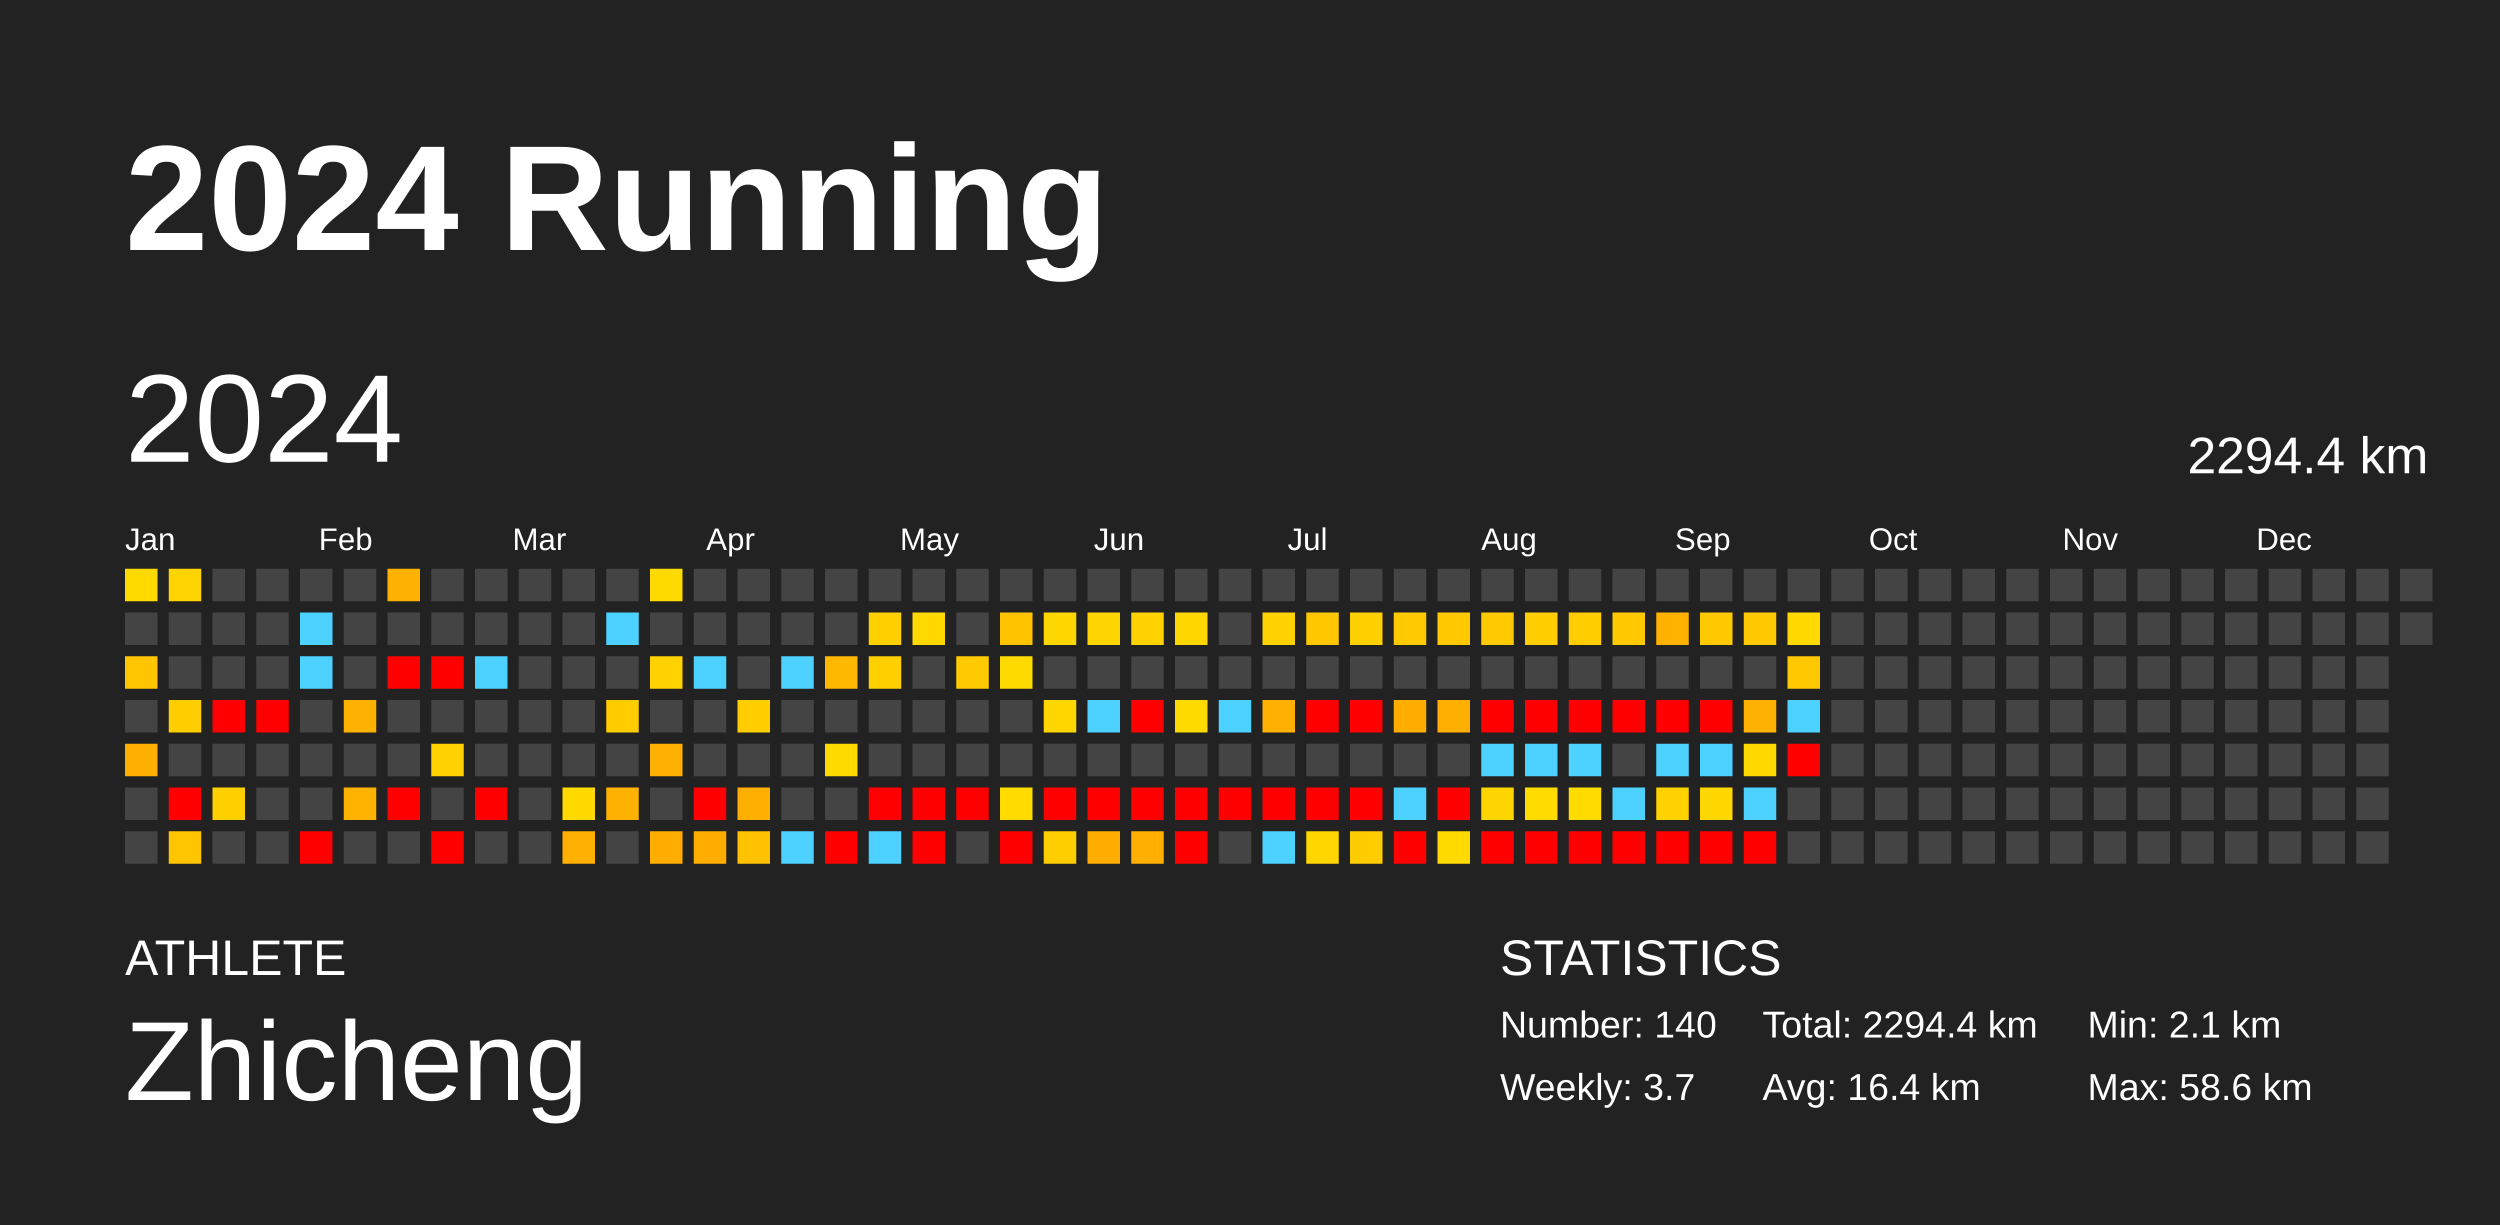
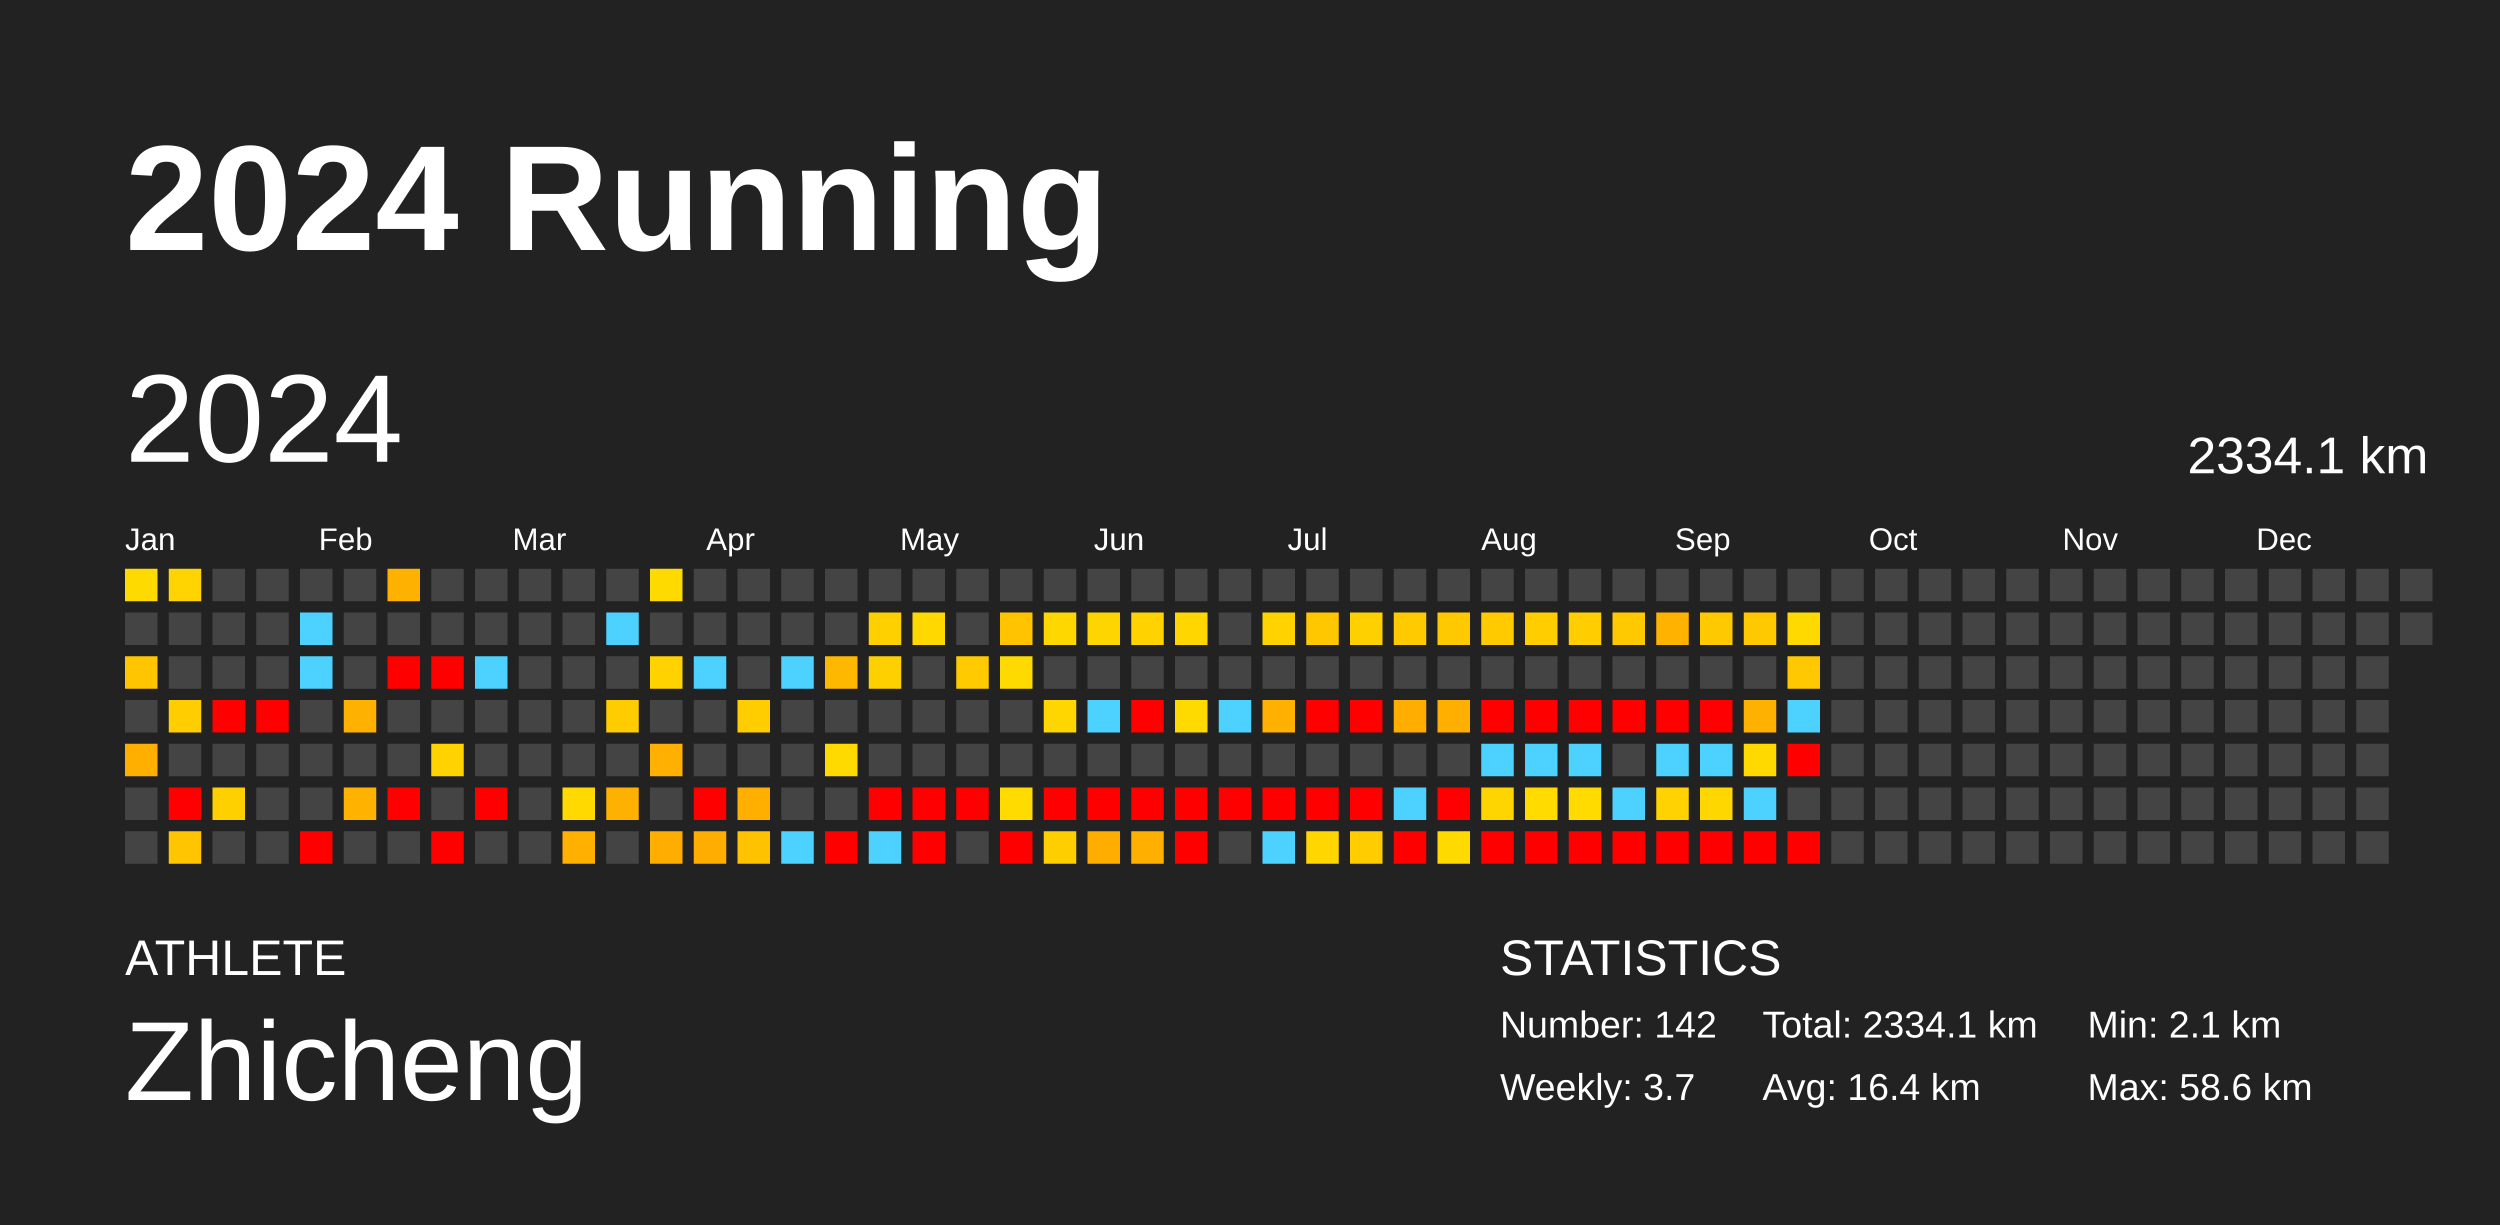
<svg xmlns="http://www.w3.org/2000/svg" baseProfile="full" height="98mm" version="1.1" viewBox="0,0,200,98" width="200mm">
  <defs />
  <rect fill="#222222" height="98" width="200" x="0" y="0" />
  <text fill="#FFFFFF" style="font-size:12px; font-family:Arial; font-weight:bold;" x="10" y="20">2024 Running</text>
  <text fill="#FFFFFF" style="font-size:4px; font-family:Arial" x="10" y="78">ATHLETE</text>
  <text fill="#FFFFFF" style="font-size:9px; font-family:Arial" x="10" y="88">Zhicheng</text>
  <text fill="#FFFFFF" style="font-size:4px; font-family:Arial" x="120" y="78">STATISTICS</text>
-   <text fill="#FFFFFF" style="font-size:3px; font-family:Arial" x="120" y="83">Number: 140</text>
+   <text fill="#FFFFFF" style="font-size:3px; font-family:Arial" x="120" y="83">Number: 142</text>
  <text fill="#FFFFFF" style="font-size:3px; font-family:Arial" x="120" y="88">Weekly: 3.7</text>
-   <text fill="#FFFFFF" style="font-size:3px; font-family:Arial" x="141" y="83">Total: 2294.4 km</text>
+   <text fill="#FFFFFF" style="font-size:3px; font-family:Arial" x="141" y="83">Total: 2334.1 km</text>
  <text fill="#FFFFFF" style="font-size:3px; font-family:Arial" x="141" y="88">Avg: 16.4 km</text>
  <text fill="#FFFFFF" style="font-size:3px; font-family:Arial" x="167" y="83">Min: 2.1 km</text>
  <text fill="#FFFFFF" style="font-size:3px; font-family:Arial" x="167" y="88">Max: 58.6 km</text>
  <text dominant-baseline="hanging" fill="#FFFFFF" style="font-size:10.0px; font-family:Arial;" x="10" y="30">2024</text>
-   <text dominant-baseline="hanging" fill="#FFFFFF" style="font-size:4.125px; font-family:Arial;" x="175" y="35">2294.4 km</text>
+   <text dominant-baseline="hanging" fill="#FFFFFF" style="font-size:4.125px; font-family:Arial;" x="175" y="35">2334.1 km</text>
  <text fill="#FFFFFF" style="font-size:2.5px; font-family:Arial" x="10.0" y="44">Jan</text>
  <text fill="#FFFFFF" style="font-size:2.5px; font-family:Arial" x="25.5" y="44">Feb</text>
  <text fill="#FFFFFF" style="font-size:2.5px; font-family:Arial" x="41.0" y="44">Mar</text>
  <text fill="#FFFFFF" style="font-size:2.5px; font-family:Arial" x="56.5" y="44">Apr</text>
  <text fill="#FFFFFF" style="font-size:2.5px; font-family:Arial" x="72.0" y="44">May</text>
  <text fill="#FFFFFF" style="font-size:2.5px; font-family:Arial" x="87.5" y="44">Jun</text>
  <text fill="#FFFFFF" style="font-size:2.5px; font-family:Arial" x="103.0" y="44">Jul</text>
  <text fill="#FFFFFF" style="font-size:2.5px; font-family:Arial" x="118.5" y="44">Aug</text>
  <text fill="#FFFFFF" style="font-size:2.5px; font-family:Arial" x="134.0" y="44">Sep</text>
  <text fill="#FFFFFF" style="font-size:2.5px; font-family:Arial" x="149.5" y="44">Oct</text>
  <text fill="#FFFFFF" style="font-size:2.5px; font-family:Arial" x="165.0" y="44">Nov</text>
  <text fill="#FFFFFF" style="font-size:2.5px; font-family:Arial" x="180.5" y="44">Dec</text>
  <rect fill="#ffda00" height="2.6" width="2.6" x="10.0" y="45.5" />
  <rect fill="#444444" height="2.6" width="2.6" x="10.0" y="49.0" />
  <rect fill="#ffc600" height="2.6" width="2.6" x="10.0" y="52.5" />
  <rect fill="#444444" height="2.6" width="2.6" x="10.0" y="56.0" />
  <rect fill="#ffaf00" height="2.6" width="2.6" x="10.0" y="59.5" />
  <rect fill="#444444" height="2.6" width="2.6" x="10.0" y="63.0" />
  <rect fill="#444444" height="2.6" width="2.6" x="10.0" y="66.5" />
  <rect fill="#ffd400" height="2.6" width="2.6" x="13.5" y="45.5" />
  <rect fill="#444444" height="2.6" width="2.6" x="13.5" y="49.0" />
  <rect fill="#444444" height="2.6" width="2.6" x="13.5" y="52.5" />
  <rect fill="#ffcd00" height="2.6" width="2.6" x="13.5" y="56.0" />
  <rect fill="#444444" height="2.6" width="2.6" x="13.5" y="59.5" />
  <rect fill="red" height="2.6" width="2.6" x="13.5" y="63.0" />
  <rect fill="#ffc500" height="2.6" width="2.6" x="13.5" y="66.5" />
  <rect fill="#444444" height="2.6" width="2.6" x="17.0" y="45.5" />
  <rect fill="#444444" height="2.6" width="2.6" x="17.0" y="49.0" />
  <rect fill="#444444" height="2.6" width="2.6" x="17.0" y="52.5" />
  <rect fill="red" height="2.6" width="2.6" x="17.0" y="56.0" />
  <rect fill="#444444" height="2.6" width="2.6" x="17.0" y="59.5" />
  <rect fill="#ffd000" height="2.6" width="2.6" x="17.0" y="63.0" />
  <rect fill="#444444" height="2.6" width="2.6" x="17.0" y="66.5" />
  <rect fill="#444444" height="2.6" width="2.6" x="20.5" y="45.5" />
  <rect fill="#444444" height="2.6" width="2.6" x="20.5" y="49.0" />
  <rect fill="#444444" height="2.6" width="2.6" x="20.5" y="52.5" />
  <rect fill="red" height="2.6" width="2.6" x="20.5" y="56.0" />
  <rect fill="#444444" height="2.6" width="2.6" x="20.5" y="59.5" />
  <rect fill="#444444" height="2.6" width="2.6" x="20.5" y="63.0" />
  <rect fill="#444444" height="2.6" width="2.6" x="20.5" y="66.5" />
  <rect fill="#444444" height="2.6" width="2.6" x="24.0" y="45.5" />
  <rect fill="#4dd2ff" height="2.6" width="2.6" x="24.0" y="49.0" />
  <rect fill="#4dd2ff" height="2.6" width="2.6" x="24.0" y="52.5" />
  <rect fill="#444444" height="2.6" width="2.6" x="24.0" y="56.0" />
  <rect fill="#444444" height="2.6" width="2.6" x="24.0" y="59.5" />
  <rect fill="#444444" height="2.6" width="2.6" x="24.0" y="63.0" />
  <rect fill="red" height="2.6" width="2.6" x="24.0" y="66.5" />
  <rect fill="#444444" height="2.6" width="2.6" x="27.5" y="45.5" />
  <rect fill="#444444" height="2.6" width="2.6" x="27.5" y="49.0" />
  <rect fill="#444444" height="2.6" width="2.6" x="27.5" y="52.5" />
  <rect fill="#ffb100" height="2.6" width="2.6" x="27.5" y="56.0" />
  <rect fill="#444444" height="2.6" width="2.6" x="27.5" y="59.5" />
  <rect fill="#ffb300" height="2.6" width="2.6" x="27.5" y="63.0" />
  <rect fill="#444444" height="2.6" width="2.6" x="27.5" y="66.5" />
  <rect fill="#ffb100" height="2.6" width="2.6" x="31.0" y="45.5" />
  <rect fill="#444444" height="2.6" width="2.6" x="31.0" y="49.0" />
  <rect fill="red" height="2.6" width="2.6" x="31.0" y="52.5" />
  <rect fill="#444444" height="2.6" width="2.6" x="31.0" y="56.0" />
  <rect fill="#444444" height="2.6" width="2.6" x="31.0" y="59.5" />
  <rect fill="red" height="2.6" width="2.6" x="31.0" y="63.0" />
  <rect fill="#444444" height="2.6" width="2.6" x="31.0" y="66.5" />
  <rect fill="#444444" height="2.6" width="2.6" x="34.5" y="45.5" />
  <rect fill="#444444" height="2.6" width="2.6" x="34.5" y="49.0" />
  <rect fill="red" height="2.6" width="2.6" x="34.5" y="52.5" />
  <rect fill="#444444" height="2.6" width="2.6" x="34.5" y="56.0" />
  <rect fill="#ffd200" height="2.6" width="2.6" x="34.5" y="59.5" />
  <rect fill="#444444" height="2.6" width="2.6" x="34.5" y="63.0" />
  <rect fill="red" height="2.6" width="2.6" x="34.5" y="66.5" />
  <rect fill="#444444" height="2.6" width="2.6" x="38.0" y="45.5" />
  <rect fill="#444444" height="2.6" width="2.6" x="38.0" y="49.0" />
  <rect fill="#4dd2ff" height="2.6" width="2.6" x="38.0" y="52.5" />
  <rect fill="#444444" height="2.6" width="2.6" x="38.0" y="56.0" />
  <rect fill="#444444" height="2.6" width="2.6" x="38.0" y="59.5" />
  <rect fill="red" height="2.6" width="2.6" x="38.0" y="63.0" />
  <rect fill="#444444" height="2.6" width="2.6" x="38.0" y="66.5" />
  <rect fill="#444444" height="2.6" width="2.6" x="41.5" y="45.5" />
  <rect fill="#444444" height="2.6" width="2.6" x="41.5" y="49.0" />
  <rect fill="#444444" height="2.6" width="2.6" x="41.5" y="52.5" />
  <rect fill="#444444" height="2.6" width="2.6" x="41.5" y="56.0" />
  <rect fill="#444444" height="2.6" width="2.6" x="41.5" y="59.5" />
  <rect fill="#444444" height="2.6" width="2.6" x="41.5" y="63.0" />
  <rect fill="#444444" height="2.6" width="2.6" x="41.5" y="66.5" />
  <rect fill="#444444" height="2.6" width="2.6" x="45.0" y="45.5" />
  <rect fill="#444444" height="2.6" width="2.6" x="45.0" y="49.0" />
  <rect fill="#444444" height="2.6" width="2.6" x="45.0" y="52.5" />
  <rect fill="#444444" height="2.6" width="2.6" x="45.0" y="56.0" />
  <rect fill="#444444" height="2.6" width="2.6" x="45.0" y="59.5" />
  <rect fill="#ffd900" height="2.6" width="2.6" x="45.0" y="63.0" />
  <rect fill="#ffb000" height="2.6" width="2.6" x="45.0" y="66.5" />
  <rect fill="#444444" height="2.6" width="2.6" x="48.5" y="45.5" />
  <rect fill="#4dd2ff" height="2.6" width="2.6" x="48.5" y="49.0" />
  <rect fill="#444444" height="2.6" width="2.6" x="48.5" y="52.5" />
  <rect fill="#ffcc00" height="2.6" width="2.6" x="48.5" y="56.0" />
  <rect fill="#444444" height="2.6" width="2.6" x="48.5" y="59.5" />
  <rect fill="#ffb100" height="2.6" width="2.6" x="48.5" y="63.0" />
  <rect fill="#444444" height="2.6" width="2.6" x="48.5" y="66.5" />
  <rect fill="#ffda00" height="2.6" width="2.6" x="52.0" y="45.5" />
  <rect fill="#444444" height="2.6" width="2.6" x="52.0" y="49.0" />
  <rect fill="#ffd200" height="2.6" width="2.6" x="52.0" y="52.5" />
  <rect fill="#444444" height="2.6" width="2.6" x="52.0" y="56.0" />
  <rect fill="#ffb000" height="2.6" width="2.6" x="52.0" y="59.5" />
  <rect fill="#444444" height="2.6" width="2.6" x="52.0" y="63.0" />
  <rect fill="#ffae00" height="2.6" width="2.6" x="52.0" y="66.5" />
  <rect fill="#444444" height="2.6" width="2.6" x="55.5" y="45.5" />
  <rect fill="#444444" height="2.6" width="2.6" x="55.5" y="49.0" />
  <rect fill="#4dd2ff" height="2.6" width="2.6" x="55.5" y="52.5" />
  <rect fill="#444444" height="2.6" width="2.6" x="55.5" y="56.0" />
  <rect fill="#444444" height="2.6" width="2.6" x="55.5" y="59.5" />
  <rect fill="red" height="2.6" width="2.6" x="55.5" y="63.0" />
  <rect fill="#ffae00" height="2.6" width="2.6" x="55.5" y="66.5" />
  <rect fill="#444444" height="2.6" width="2.6" x="59.0" y="45.5" />
  <rect fill="#444444" height="2.6" width="2.6" x="59.0" y="49.0" />
  <rect fill="#444444" height="2.6" width="2.6" x="59.0" y="52.5" />
  <rect fill="#ffcd00" height="2.6" width="2.6" x="59.0" y="56.0" />
  <rect fill="#444444" height="2.6" width="2.6" x="59.0" y="59.5" />
  <rect fill="#ffaf00" height="2.6" width="2.6" x="59.0" y="63.0" />
  <rect fill="#ffc200" height="2.6" width="2.6" x="59.0" y="66.5" />
  <rect fill="#444444" height="2.6" width="2.6" x="62.5" y="45.5" />
  <rect fill="#444444" height="2.6" width="2.6" x="62.5" y="49.0" />
  <rect fill="#4dd2ff" height="2.6" width="2.6" x="62.5" y="52.5" />
  <rect fill="#444444" height="2.6" width="2.6" x="62.5" y="56.0" />
  <rect fill="#444444" height="2.6" width="2.6" x="62.5" y="59.5" />
  <rect fill="#444444" height="2.6" width="2.6" x="62.5" y="63.0" />
  <rect fill="#4dd2ff" height="2.6" width="2.6" x="62.5" y="66.5" />
  <rect fill="#444444" height="2.6" width="2.6" x="66.0" y="45.5" />
  <rect fill="#444444" height="2.6" width="2.6" x="66.0" y="49.0" />
  <rect fill="#ffb800" height="2.6" width="2.6" x="66.0" y="52.5" />
  <rect fill="#444444" height="2.6" width="2.6" x="66.0" y="56.0" />
  <rect fill="#ffda00" height="2.6" width="2.6" x="66.0" y="59.5" />
  <rect fill="#444444" height="2.6" width="2.6" x="66.0" y="63.0" />
  <rect fill="red" height="2.6" width="2.6" x="66.0" y="66.5" />
  <rect fill="#444444" height="2.6" width="2.6" x="69.5" y="45.5" />
  <rect fill="#ffd000" height="2.6" width="2.6" x="69.5" y="49.0" />
  <rect fill="#ffd000" height="2.6" width="2.6" x="69.5" y="52.5" />
  <rect fill="#444444" height="2.6" width="2.6" x="69.5" y="56.0" />
  <rect fill="#444444" height="2.6" width="2.6" x="69.5" y="59.5" />
  <rect fill="red" height="2.6" width="2.6" x="69.5" y="63.0" />
  <rect fill="#4dd2ff" height="2.6" width="2.6" x="69.5" y="66.5" />
  <rect fill="#444444" height="2.6" width="2.6" x="73.0" y="45.5" />
  <rect fill="#ffd800" height="2.6" width="2.6" x="73.0" y="49.0" />
  <rect fill="#444444" height="2.6" width="2.6" x="73.0" y="52.5" />
  <rect fill="#444444" height="2.6" width="2.6" x="73.0" y="56.0" />
  <rect fill="#444444" height="2.6" width="2.6" x="73.0" y="59.5" />
  <rect fill="red" height="2.6" width="2.6" x="73.0" y="63.0" />
  <rect fill="red" height="2.6" width="2.6" x="73.0" y="66.5" />
  <rect fill="#444444" height="2.6" width="2.6" x="76.5" y="45.5" />
  <rect fill="#444444" height="2.6" width="2.6" x="76.5" y="49.0" />
  <rect fill="#ffcb00" height="2.6" width="2.6" x="76.5" y="52.5" />
  <rect fill="#444444" height="2.6" width="2.6" x="76.5" y="56.0" />
  <rect fill="#444444" height="2.6" width="2.6" x="76.5" y="59.5" />
  <rect fill="red" height="2.6" width="2.6" x="76.5" y="63.0" />
  <rect fill="#444444" height="2.6" width="2.6" x="76.5" y="66.5" />
  <rect fill="#444444" height="2.6" width="2.6" x="80.0" y="45.5" />
  <rect fill="#ffc300" height="2.6" width="2.6" x="80.0" y="49.0" />
  <rect fill="#ffda00" height="2.6" width="2.6" x="80.0" y="52.5" />
  <rect fill="#444444" height="2.6" width="2.6" x="80.0" y="56.0" />
  <rect fill="#444444" height="2.6" width="2.6" x="80.0" y="59.5" />
  <rect fill="#ffdb00" height="2.6" width="2.6" x="80.0" y="63.0" />
  <rect fill="red" height="2.6" width="2.6" x="80.0" y="66.5" />
  <rect fill="#444444" height="2.6" width="2.6" x="83.5" y="45.5" />
  <rect fill="#ffd700" height="2.6" width="2.6" x="83.5" y="49.0" />
  <rect fill="#444444" height="2.6" width="2.6" x="83.5" y="52.5" />
  <rect fill="#ffd600" height="2.6" width="2.6" x="83.5" y="56.0" />
  <rect fill="#444444" height="2.6" width="2.6" x="83.5" y="59.5" />
  <rect fill="red" height="2.6" width="2.6" x="83.5" y="63.0" />
  <rect fill="#ffce00" height="2.6" width="2.6" x="83.5" y="66.5" />
  <rect fill="#444444" height="2.6" width="2.6" x="87.0" y="45.5" />
  <rect fill="#ffd500" height="2.6" width="2.6" x="87.0" y="49.0" />
  <rect fill="#444444" height="2.6" width="2.6" x="87.0" y="52.5" />
  <rect fill="#4dd2ff" height="2.6" width="2.6" x="87.0" y="56.0" />
  <rect fill="#444444" height="2.6" width="2.6" x="87.0" y="59.5" />
  <rect fill="red" height="2.6" width="2.6" x="87.0" y="63.0" />
  <rect fill="#ffae00" height="2.6" width="2.6" x="87.0" y="66.5" />
  <rect fill="#444444" height="2.6" width="2.6" x="90.5" y="45.5" />
  <rect fill="#ffd200" height="2.6" width="2.6" x="90.5" y="49.0" />
  <rect fill="#444444" height="2.6" width="2.6" x="90.5" y="52.5" />
  <rect fill="red" height="2.6" width="2.6" x="90.5" y="56.0" />
  <rect fill="#444444" height="2.6" width="2.6" x="90.5" y="59.5" />
  <rect fill="red" height="2.6" width="2.6" x="90.5" y="63.0" />
  <rect fill="#ffaf00" height="2.6" width="2.6" x="90.5" y="66.5" />
  <rect fill="#444444" height="2.6" width="2.6" x="94.0" y="45.5" />
  <rect fill="#ffd600" height="2.6" width="2.6" x="94.0" y="49.0" />
  <rect fill="#444444" height="2.6" width="2.6" x="94.0" y="52.5" />
  <rect fill="#ffda00" height="2.6" width="2.6" x="94.0" y="56.0" />
  <rect fill="#444444" height="2.6" width="2.6" x="94.0" y="59.5" />
  <rect fill="red" height="2.6" width="2.6" x="94.0" y="63.0" />
  <rect fill="red" height="2.6" width="2.6" x="94.0" y="66.5" />
  <rect fill="#444444" height="2.6" width="2.6" x="97.5" y="45.5" />
  <rect fill="#444444" height="2.6" width="2.6" x="97.5" y="49.0" />
  <rect fill="#444444" height="2.6" width="2.6" x="97.5" y="52.5" />
  <rect fill="#4dd2ff" height="2.6" width="2.6" x="97.5" y="56.0" />
  <rect fill="#444444" height="2.6" width="2.6" x="97.5" y="59.5" />
  <rect fill="red" height="2.6" width="2.6" x="97.5" y="63.0" />
  <rect fill="#444444" height="2.6" width="2.6" x="97.5" y="66.5" />
  <rect fill="#444444" height="2.6" width="2.6" x="101.0" y="45.5" />
  <rect fill="#ffd200" height="2.6" width="2.6" x="101.0" y="49.0" />
  <rect fill="#444444" height="2.6" width="2.6" x="101.0" y="52.5" />
  <rect fill="#ffb000" height="2.6" width="2.6" x="101.0" y="56.0" />
  <rect fill="#444444" height="2.6" width="2.6" x="101.0" y="59.5" />
  <rect fill="red" height="2.6" width="2.6" x="101.0" y="63.0" />
  <rect fill="#4dd2ff" height="2.6" width="2.6" x="101.0" y="66.5" />
  <rect fill="#444444" height="2.6" width="2.6" x="104.5" y="45.5" />
  <rect fill="#ffc700" height="2.6" width="2.6" x="104.5" y="49.0" />
  <rect fill="#444444" height="2.6" width="2.6" x="104.5" y="52.5" />
  <rect fill="red" height="2.6" width="2.6" x="104.5" y="56.0" />
  <rect fill="#444444" height="2.6" width="2.6" x="104.5" y="59.5" />
  <rect fill="red" height="2.6" width="2.6" x="104.5" y="63.0" />
  <rect fill="#ffd600" height="2.6" width="2.6" x="104.5" y="66.5" />
  <rect fill="#444444" height="2.6" width="2.6" x="108.0" y="45.5" />
  <rect fill="#ffd000" height="2.6" width="2.6" x="108.0" y="49.0" />
  <rect fill="#444444" height="2.6" width="2.6" x="108.0" y="52.5" />
  <rect fill="red" height="2.6" width="2.6" x="108.0" y="56.0" />
  <rect fill="#444444" height="2.6" width="2.6" x="108.0" y="59.5" />
  <rect fill="red" height="2.6" width="2.6" x="108.0" y="63.0" />
  <rect fill="#ffcc00" height="2.6" width="2.6" x="108.0" y="66.5" />
  <rect fill="#444444" height="2.6" width="2.6" x="111.5" y="45.5" />
  <rect fill="#ffcb00" height="2.6" width="2.6" x="111.5" y="49.0" />
  <rect fill="#444444" height="2.6" width="2.6" x="111.5" y="52.5" />
  <rect fill="#ffae00" height="2.6" width="2.6" x="111.5" y="56.0" />
  <rect fill="#444444" height="2.6" width="2.6" x="111.5" y="59.5" />
  <rect fill="#4dd2ff" height="2.6" width="2.6" x="111.5" y="63.0" />
  <rect fill="red" height="2.6" width="2.6" x="111.5" y="66.5" />
  <rect fill="#444444" height="2.6" width="2.6" x="115.0" y="45.5" />
  <rect fill="#ffc900" height="2.6" width="2.6" x="115.0" y="49.0" />
  <rect fill="#444444" height="2.6" width="2.6" x="115.0" y="52.5" />
  <rect fill="#ffaf00" height="2.6" width="2.6" x="115.0" y="56.0" />
  <rect fill="#444444" height="2.6" width="2.6" x="115.0" y="59.5" />
  <rect fill="red" height="2.6" width="2.6" x="115.0" y="63.0" />
  <rect fill="#ffda00" height="2.6" width="2.6" x="115.0" y="66.5" />
  <rect fill="#444444" height="2.6" width="2.6" x="118.5" y="45.5" />
  <rect fill="#ffca00" height="2.6" width="2.6" x="118.5" y="49.0" />
  <rect fill="#444444" height="2.6" width="2.6" x="118.5" y="52.5" />
  <rect fill="red" height="2.6" width="2.6" x="118.5" y="56.0" />
  <rect fill="#4dd2ff" height="2.6" width="2.6" x="118.5" y="59.5" />
  <rect fill="#ffd500" height="2.6" width="2.6" x="118.5" y="63.0" />
  <rect fill="red" height="2.6" width="2.6" x="118.5" y="66.5" />
  <rect fill="#444444" height="2.6" width="2.6" x="122.0" y="45.5" />
  <rect fill="#ffcd00" height="2.6" width="2.6" x="122.0" y="49.0" />
  <rect fill="#444444" height="2.6" width="2.6" x="122.0" y="52.5" />
  <rect fill="red" height="2.6" width="2.6" x="122.0" y="56.0" />
  <rect fill="#4dd2ff" height="2.6" width="2.6" x="122.0" y="59.5" />
  <rect fill="#ffdb00" height="2.6" width="2.6" x="122.0" y="63.0" />
  <rect fill="red" height="2.6" width="2.6" x="122.0" y="66.5" />
  <rect fill="#444444" height="2.6" width="2.6" x="125.5" y="45.5" />
  <rect fill="#ffcd00" height="2.6" width="2.6" x="125.5" y="49.0" />
  <rect fill="#444444" height="2.6" width="2.6" x="125.5" y="52.5" />
  <rect fill="red" height="2.6" width="2.6" x="125.5" y="56.0" />
  <rect fill="#4dd2ff" height="2.6" width="2.6" x="125.5" y="59.5" />
  <rect fill="#ffdb00" height="2.6" width="2.6" x="125.5" y="63.0" />
  <rect fill="red" height="2.6" width="2.6" x="125.5" y="66.5" />
  <rect fill="#444444" height="2.6" width="2.6" x="129.0" y="45.5" />
  <rect fill="#ffc900" height="2.6" width="2.6" x="129.0" y="49.0" />
  <rect fill="#444444" height="2.6" width="2.6" x="129.0" y="52.5" />
  <rect fill="red" height="2.6" width="2.6" x="129.0" y="56.0" />
  <rect fill="#444444" height="2.6" width="2.6" x="129.0" y="59.5" />
  <rect fill="#4dd2ff" height="2.6" width="2.6" x="129.0" y="63.0" />
  <rect fill="red" height="2.6" width="2.6" x="129.0" y="66.5" />
  <rect fill="#444444" height="2.6" width="2.6" x="132.5" y="45.5" />
  <rect fill="#ffb200" height="2.6" width="2.6" x="132.5" y="49.0" />
  <rect fill="#444444" height="2.6" width="2.6" x="132.5" y="52.5" />
  <rect fill="red" height="2.6" width="2.6" x="132.5" y="56.0" />
  <rect fill="#4dd2ff" height="2.6" width="2.6" x="132.5" y="59.5" />
  <rect fill="#ffd200" height="2.6" width="2.6" x="132.5" y="63.0" />
  <rect fill="red" height="2.6" width="2.6" x="132.5" y="66.5" />
  <rect fill="#444444" height="2.6" width="2.6" x="136.0" y="45.5" />
  <rect fill="#ffc900" height="2.6" width="2.6" x="136.0" y="49.0" />
  <rect fill="#444444" height="2.6" width="2.6" x="136.0" y="52.5" />
  <rect fill="red" height="2.6" width="2.6" x="136.0" y="56.0" />
  <rect fill="#4dd2ff" height="2.6" width="2.6" x="136.0" y="59.5" />
  <rect fill="#ffd700" height="2.6" width="2.6" x="136.0" y="63.0" />
  <rect fill="red" height="2.6" width="2.6" x="136.0" y="66.5" />
  <rect fill="#444444" height="2.6" width="2.6" x="139.5" y="45.5" />
  <rect fill="#ffc900" height="2.6" width="2.6" x="139.5" y="49.0" />
  <rect fill="#444444" height="2.6" width="2.6" x="139.5" y="52.5" />
  <rect fill="#ffb100" height="2.6" width="2.6" x="139.5" y="56.0" />
  <rect fill="#ffd900" height="2.6" width="2.6" x="139.5" y="59.5" />
  <rect fill="#4dd2ff" height="2.6" width="2.6" x="139.5" y="63.0" />
  <rect fill="red" height="2.6" width="2.6" x="139.5" y="66.5" />
  <rect fill="#444444" height="2.6" width="2.6" x="143.0" y="45.5" />
  <rect fill="#ffd900" height="2.6" width="2.6" x="143.0" y="49.0" />
  <rect fill="#ffc800" height="2.6" width="2.6" x="143.0" y="52.5" />
  <rect fill="#4dd2ff" height="2.6" width="2.6" x="143.0" y="56.0" />
  <rect fill="red" height="2.6" width="2.6" x="143.0" y="59.5" />
  <rect fill="#444444" height="2.6" width="2.6" x="143.0" y="63.0" />
-   <rect fill="#444444" height="2.6" width="2.6" x="143.0" y="66.5" />
+   <rect fill="red" height="2.6" width="2.6" x="143.0" y="66.5" />
  <rect fill="#444444" height="2.6" width="2.6" x="146.5" y="45.5" />
  <rect fill="#444444" height="2.6" width="2.6" x="146.5" y="49.0" />
  <rect fill="#444444" height="2.6" width="2.6" x="146.5" y="52.5" />
  <rect fill="#444444" height="2.6" width="2.6" x="146.5" y="56.0" />
  <rect fill="#444444" height="2.6" width="2.6" x="146.5" y="59.5" />
  <rect fill="#444444" height="2.6" width="2.6" x="146.5" y="63.0" />
  <rect fill="#444444" height="2.6" width="2.6" x="146.5" y="66.5" />
  <rect fill="#444444" height="2.6" width="2.6" x="150.0" y="45.5" />
  <rect fill="#444444" height="2.6" width="2.6" x="150.0" y="49.0" />
  <rect fill="#444444" height="2.6" width="2.6" x="150.0" y="52.5" />
  <rect fill="#444444" height="2.6" width="2.6" x="150.0" y="56.0" />
  <rect fill="#444444" height="2.6" width="2.6" x="150.0" y="59.5" />
  <rect fill="#444444" height="2.6" width="2.6" x="150.0" y="63.0" />
  <rect fill="#444444" height="2.6" width="2.6" x="150.0" y="66.5" />
  <rect fill="#444444" height="2.6" width="2.6" x="153.5" y="45.5" />
  <rect fill="#444444" height="2.6" width="2.6" x="153.5" y="49.0" />
  <rect fill="#444444" height="2.6" width="2.6" x="153.5" y="52.5" />
  <rect fill="#444444" height="2.6" width="2.6" x="153.5" y="56.0" />
  <rect fill="#444444" height="2.6" width="2.6" x="153.5" y="59.5" />
  <rect fill="#444444" height="2.6" width="2.6" x="153.5" y="63.0" />
  <rect fill="#444444" height="2.6" width="2.6" x="153.5" y="66.5" />
  <rect fill="#444444" height="2.6" width="2.6" x="157.0" y="45.5" />
  <rect fill="#444444" height="2.6" width="2.6" x="157.0" y="49.0" />
  <rect fill="#444444" height="2.6" width="2.6" x="157.0" y="52.5" />
  <rect fill="#444444" height="2.6" width="2.6" x="157.0" y="56.0" />
  <rect fill="#444444" height="2.6" width="2.6" x="157.0" y="59.5" />
  <rect fill="#444444" height="2.6" width="2.6" x="157.0" y="63.0" />
  <rect fill="#444444" height="2.6" width="2.6" x="157.0" y="66.5" />
  <rect fill="#444444" height="2.6" width="2.6" x="160.5" y="45.5" />
  <rect fill="#444444" height="2.6" width="2.6" x="160.5" y="49.0" />
  <rect fill="#444444" height="2.6" width="2.6" x="160.5" y="52.5" />
  <rect fill="#444444" height="2.6" width="2.6" x="160.5" y="56.0" />
  <rect fill="#444444" height="2.6" width="2.6" x="160.5" y="59.5" />
  <rect fill="#444444" height="2.6" width="2.6" x="160.5" y="63.0" />
  <rect fill="#444444" height="2.6" width="2.6" x="160.5" y="66.5" />
  <rect fill="#444444" height="2.6" width="2.6" x="164.0" y="45.5" />
  <rect fill="#444444" height="2.6" width="2.6" x="164.0" y="49.0" />
  <rect fill="#444444" height="2.6" width="2.6" x="164.0" y="52.5" />
  <rect fill="#444444" height="2.6" width="2.6" x="164.0" y="56.0" />
  <rect fill="#444444" height="2.6" width="2.6" x="164.0" y="59.5" />
  <rect fill="#444444" height="2.6" width="2.6" x="164.0" y="63.0" />
  <rect fill="#444444" height="2.6" width="2.6" x="164.0" y="66.5" />
  <rect fill="#444444" height="2.6" width="2.6" x="167.5" y="45.5" />
  <rect fill="#444444" height="2.6" width="2.6" x="167.5" y="49.0" />
  <rect fill="#444444" height="2.6" width="2.6" x="167.5" y="52.5" />
  <rect fill="#444444" height="2.6" width="2.6" x="167.5" y="56.0" />
  <rect fill="#444444" height="2.6" width="2.6" x="167.5" y="59.5" />
  <rect fill="#444444" height="2.6" width="2.6" x="167.5" y="63.0" />
  <rect fill="#444444" height="2.6" width="2.6" x="167.5" y="66.5" />
  <rect fill="#444444" height="2.6" width="2.6" x="171.0" y="45.5" />
  <rect fill="#444444" height="2.6" width="2.6" x="171.0" y="49.0" />
  <rect fill="#444444" height="2.6" width="2.6" x="171.0" y="52.5" />
  <rect fill="#444444" height="2.6" width="2.6" x="171.0" y="56.0" />
  <rect fill="#444444" height="2.6" width="2.6" x="171.0" y="59.5" />
  <rect fill="#444444" height="2.6" width="2.6" x="171.0" y="63.0" />
  <rect fill="#444444" height="2.6" width="2.6" x="171.0" y="66.5" />
  <rect fill="#444444" height="2.6" width="2.6" x="174.5" y="45.5" />
  <rect fill="#444444" height="2.6" width="2.6" x="174.5" y="49.0" />
  <rect fill="#444444" height="2.6" width="2.6" x="174.5" y="52.5" />
  <rect fill="#444444" height="2.6" width="2.6" x="174.5" y="56.0" />
  <rect fill="#444444" height="2.6" width="2.6" x="174.5" y="59.5" />
  <rect fill="#444444" height="2.6" width="2.6" x="174.5" y="63.0" />
  <rect fill="#444444" height="2.6" width="2.6" x="174.5" y="66.5" />
  <rect fill="#444444" height="2.6" width="2.6" x="178.0" y="45.5" />
  <rect fill="#444444" height="2.6" width="2.6" x="178.0" y="49.0" />
  <rect fill="#444444" height="2.6" width="2.6" x="178.0" y="52.5" />
  <rect fill="#444444" height="2.6" width="2.6" x="178.0" y="56.0" />
  <rect fill="#444444" height="2.6" width="2.6" x="178.0" y="59.5" />
  <rect fill="#444444" height="2.6" width="2.6" x="178.0" y="63.0" />
  <rect fill="#444444" height="2.6" width="2.6" x="178.0" y="66.5" />
  <rect fill="#444444" height="2.6" width="2.6" x="181.5" y="45.5" />
  <rect fill="#444444" height="2.6" width="2.6" x="181.5" y="49.0" />
  <rect fill="#444444" height="2.6" width="2.6" x="181.5" y="52.5" />
  <rect fill="#444444" height="2.6" width="2.6" x="181.5" y="56.0" />
  <rect fill="#444444" height="2.6" width="2.6" x="181.5" y="59.5" />
  <rect fill="#444444" height="2.6" width="2.6" x="181.5" y="63.0" />
  <rect fill="#444444" height="2.6" width="2.6" x="181.5" y="66.5" />
  <rect fill="#444444" height="2.6" width="2.6" x="185.0" y="45.5" />
  <rect fill="#444444" height="2.6" width="2.6" x="185.0" y="49.0" />
  <rect fill="#444444" height="2.6" width="2.6" x="185.0" y="52.5" />
  <rect fill="#444444" height="2.6" width="2.6" x="185.0" y="56.0" />
  <rect fill="#444444" height="2.6" width="2.6" x="185.0" y="59.5" />
  <rect fill="#444444" height="2.6" width="2.6" x="185.0" y="63.0" />
  <rect fill="#444444" height="2.6" width="2.6" x="185.0" y="66.5" />
  <rect fill="#444444" height="2.6" width="2.6" x="188.5" y="45.5" />
  <rect fill="#444444" height="2.6" width="2.6" x="188.5" y="49.0" />
  <rect fill="#444444" height="2.6" width="2.6" x="188.5" y="52.5" />
  <rect fill="#444444" height="2.6" width="2.6" x="188.5" y="56.0" />
  <rect fill="#444444" height="2.6" width="2.6" x="188.5" y="59.5" />
  <rect fill="#444444" height="2.6" width="2.6" x="188.5" y="63.0" />
  <rect fill="#444444" height="2.6" width="2.6" x="188.5" y="66.5" />
  <rect fill="#444444" height="2.6" width="2.6" x="192.0" y="45.5" />
  <rect fill="#444444" height="2.6" width="2.6" x="192.0" y="49.0" />
</svg>
